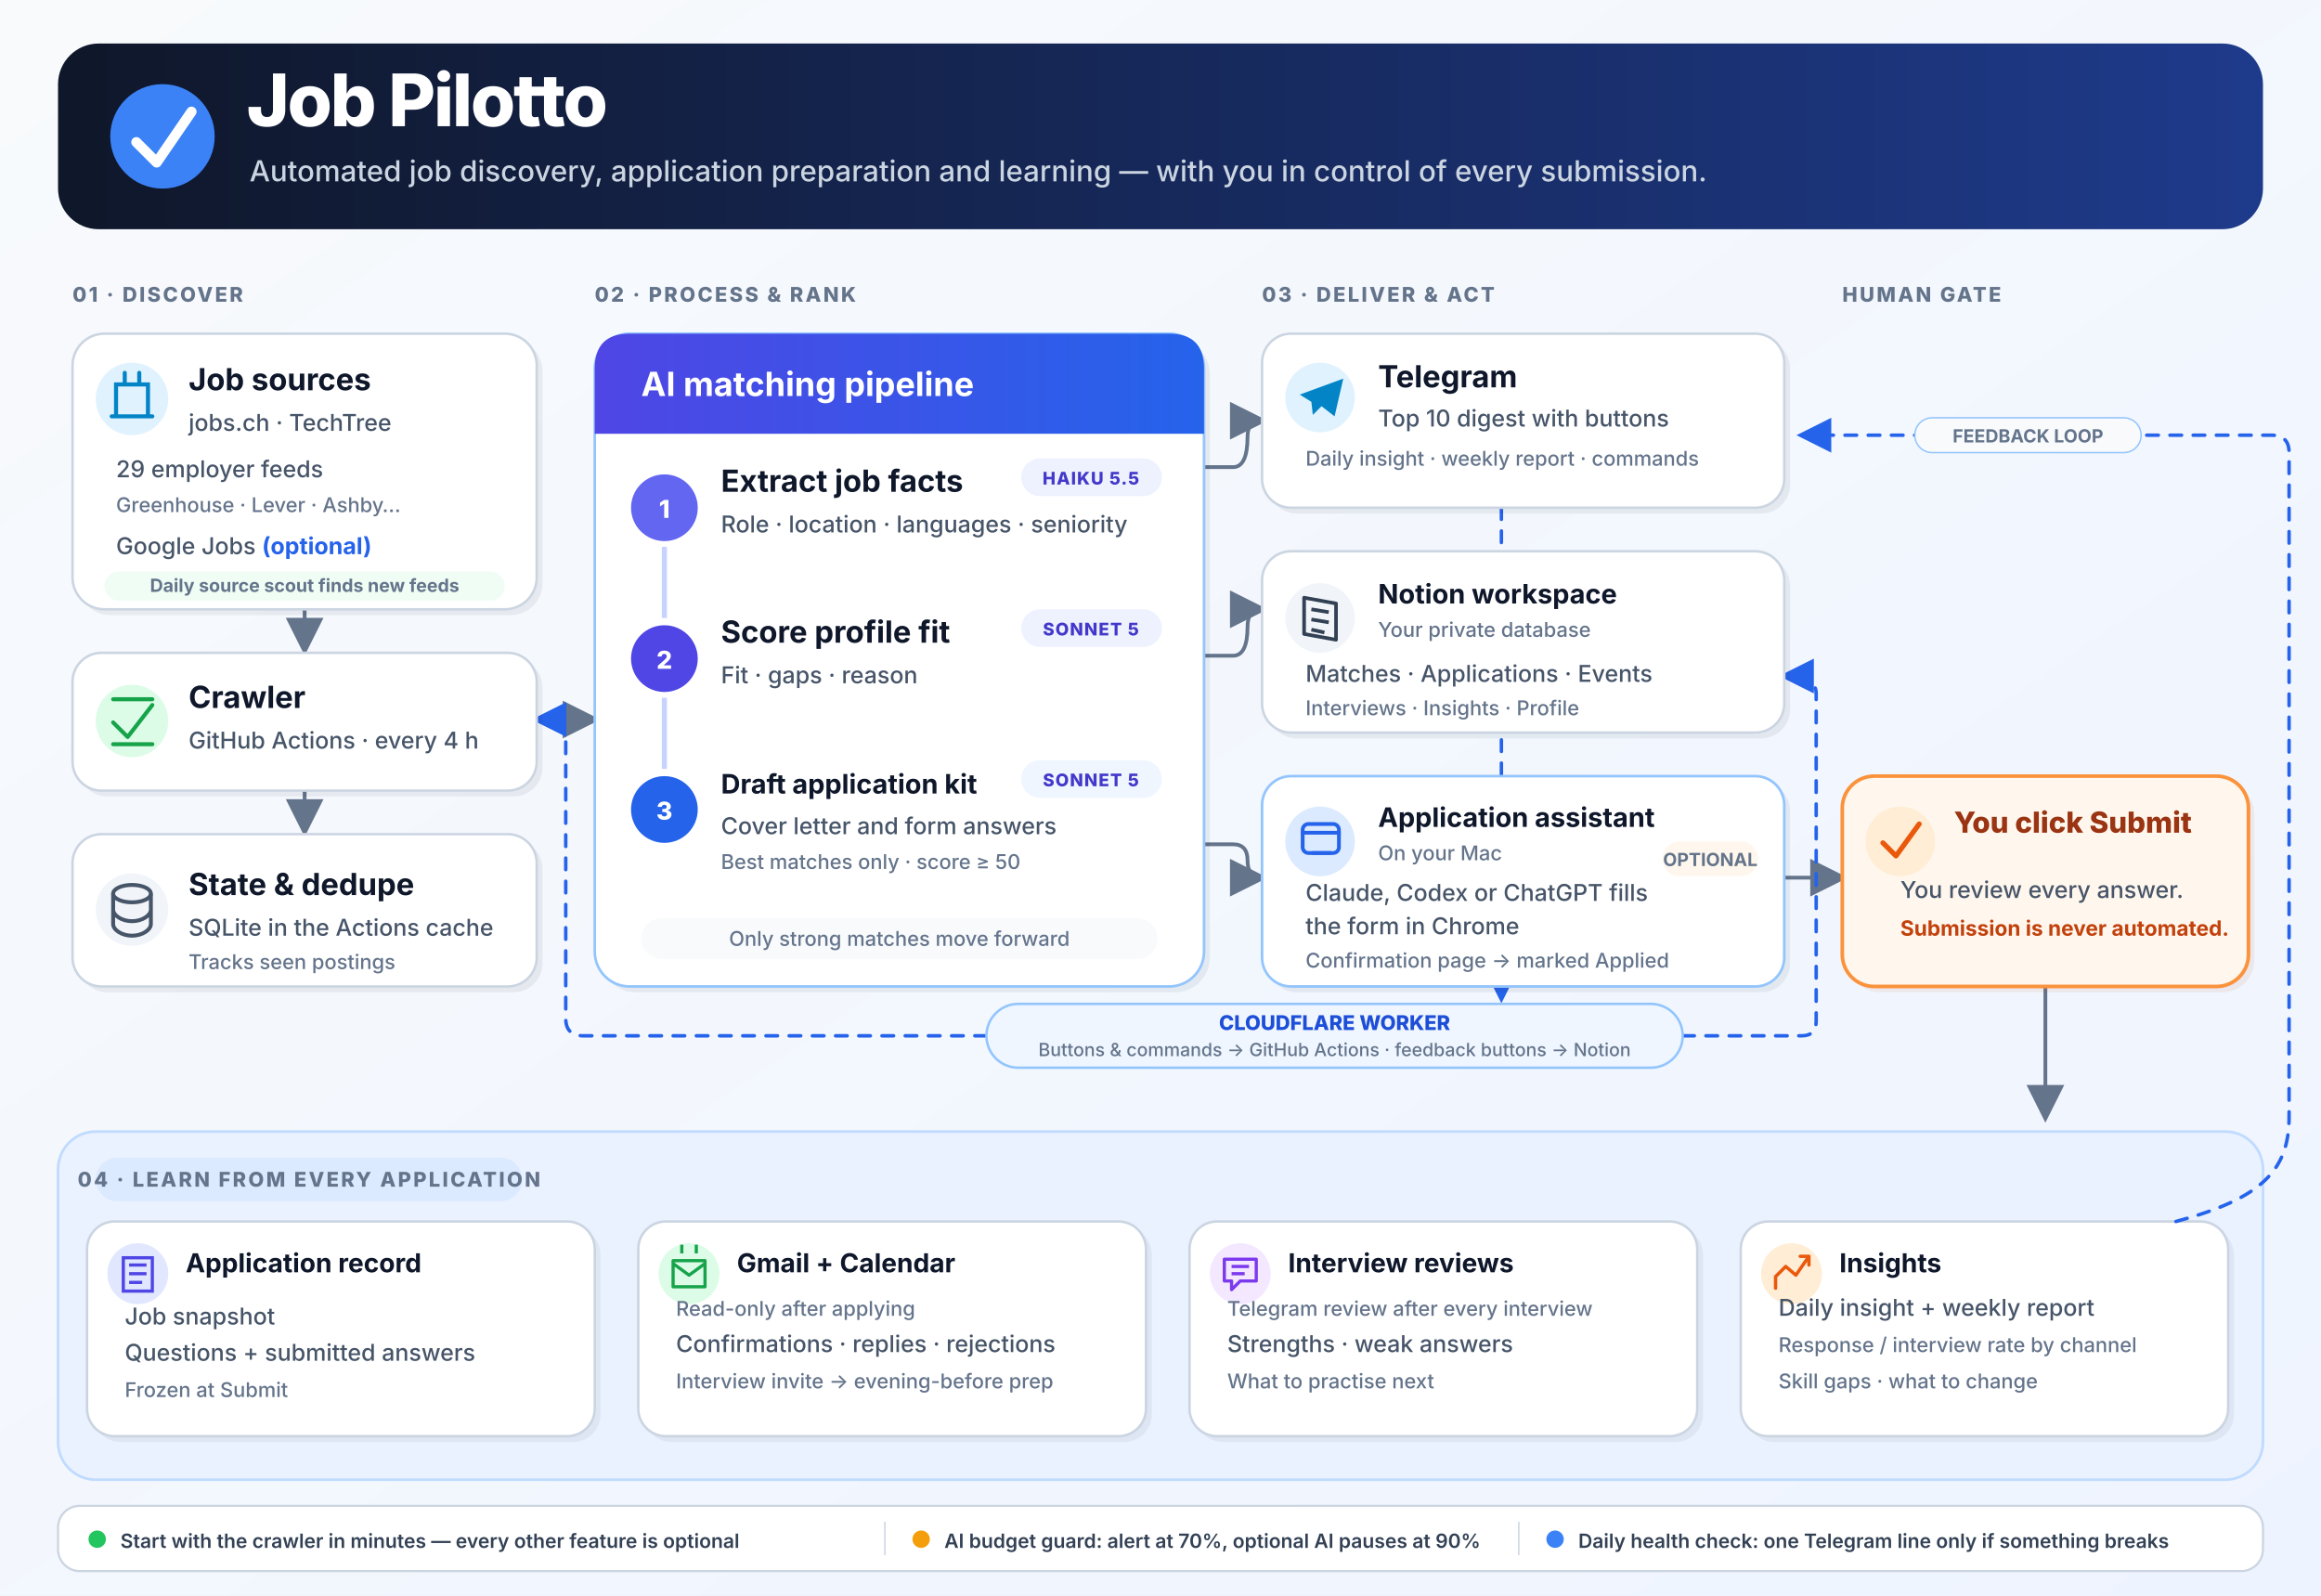
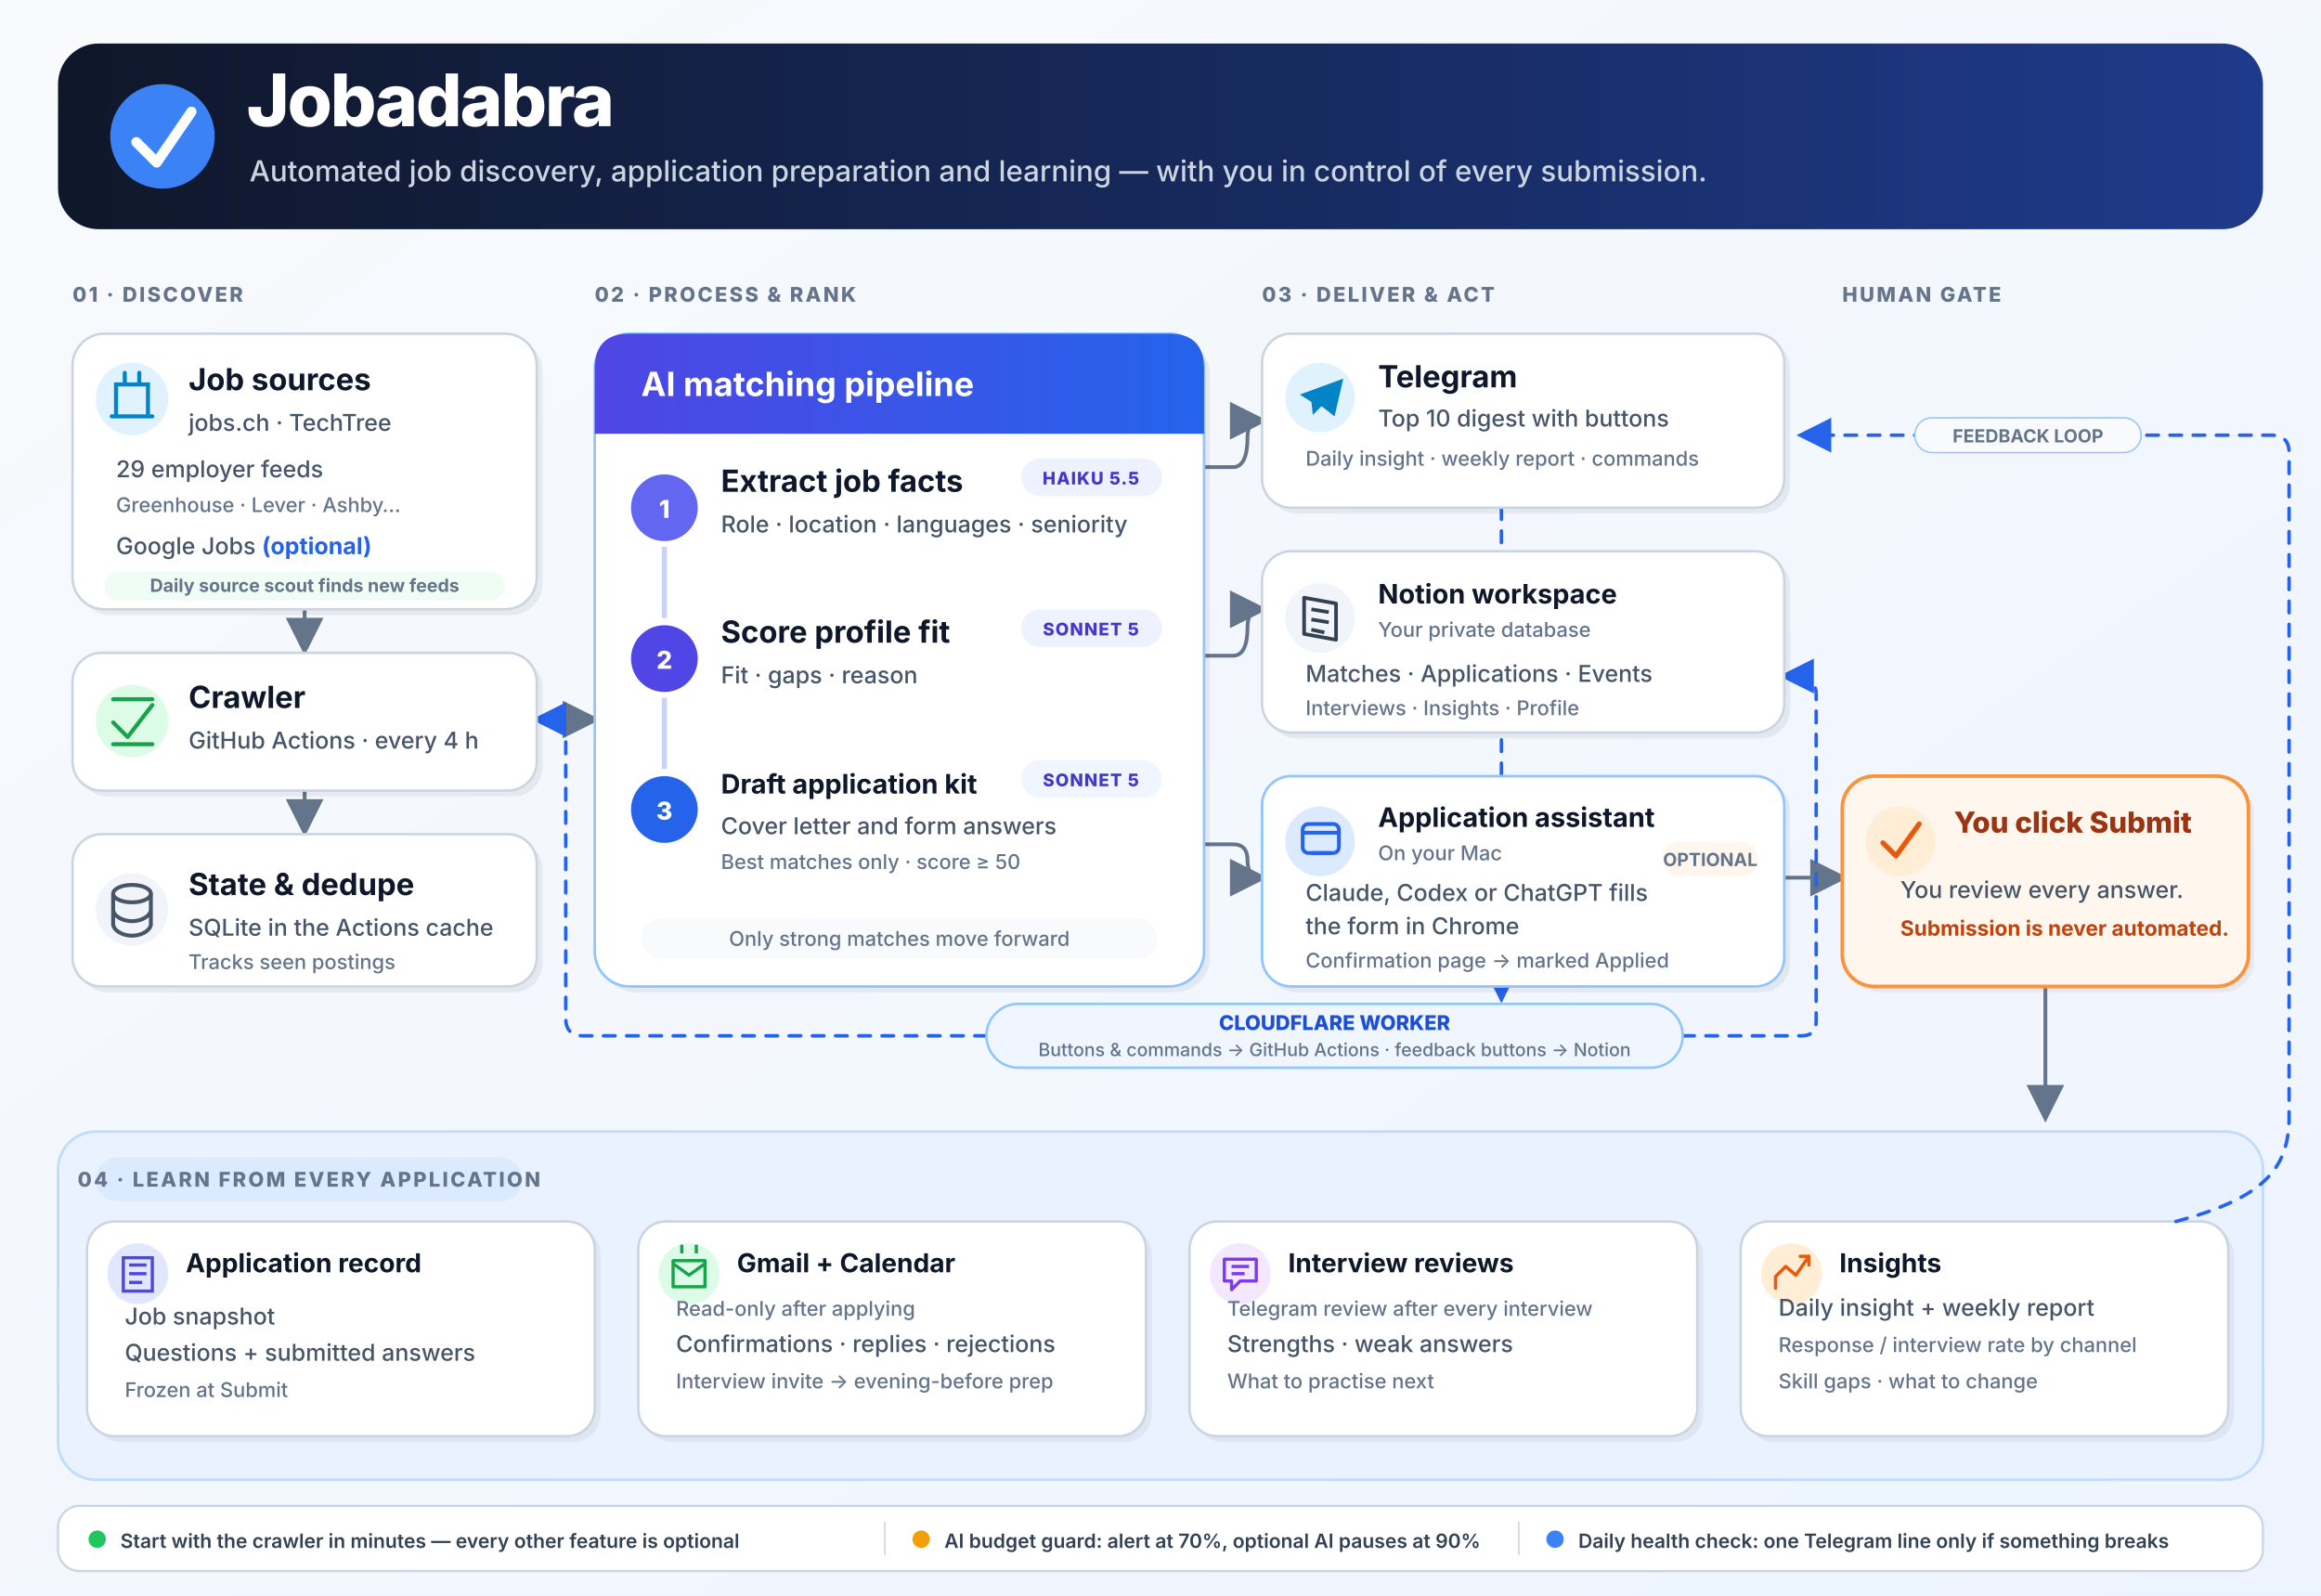
<svg xmlns="http://www.w3.org/2000/svg" width="1600" height="1100" viewBox="0 0 1600 1100">
  <defs>
    <linearGradient id="page" x1="0" y1="0" x2="1" y2="1">
      <stop offset="0%" stop-color="#F8FAFC" />
      <stop offset="100%" stop-color="#EEF4FF" />
    </linearGradient>
    <linearGradient id="header" x1="0" y1="0" x2="1" y2="0">
      <stop offset="0%" stop-color="#0F172A" />
      <stop offset="100%" stop-color="#1E3A8A" />
    </linearGradient>
    <linearGradient id="accent" x1="0" y1="0" x2="1" y2="0">
      <stop offset="0%" stop-color="#4F46E5" />
      <stop offset="100%" stop-color="#2563EB" />
    </linearGradient>
    <marker id="arrow" markerWidth="10" markerHeight="10" refX="8.5" refY="5" orient="auto" markerUnits="strokeWidth">
      <path d="M0 0 L10 5 L0 10 Z" fill="#64748B" />
    </marker>
    <marker id="arrowBlue" markerWidth="10" markerHeight="10" refX="8.5" refY="5" orient="auto" markerUnits="strokeWidth">
      <path d="M0 0 L10 5 L0 10 Z" fill="#2563EB" />
    </marker>
    <style>
      .sans{font-family:Inter,ui-sans-serif,system-ui,-apple-system,"Segoe UI",sans-serif}
      .title{font-size:50px;font-weight:760;letter-spacing:-1.4px;fill:#fff}
      .subtitle{font-size:20px;font-weight:450;fill:#CBD5E1}
      .section{font-size:14px;font-weight:780;letter-spacing:1.5px;fill:#64748B}
      .card-title{font-size:21px;font-weight:730;fill:#0F172A}
      .body{font-size:16px;font-weight:450;fill:#475569}
      .small{font-size:14px;font-weight:520;fill:#64748B}
      .tiny{font-size:12.5px;font-weight:650;fill:#64748B}
      .tag{font-size:12px;font-weight:800;letter-spacing:.7px;fill:#4338CA}
      .connector{fill:none;stroke:#64748B;stroke-width:2.6;stroke-linecap:round;stroke-linejoin:round;marker-end:url(#arrow)}
      .dash{fill:none;stroke:#2563EB;stroke-width:2.4;stroke-linecap:round;stroke-linejoin:round;stroke-dasharray:8 8;marker-end:url(#arrowBlue)}
      .card{fill:#fff;stroke:#CBD5E1;stroke-width:1.7}
      .shadow{fill:#0F172A;opacity:.07}
    </style>
  </defs>
  <rect width="1600" height="1100" fill="url(#page)" />
  <rect x="40" y="30" width="1520" height="128" rx="28" fill="url(#header)" />
  <circle cx="112" cy="94" r="36" fill="#3B82F6" />
  <path d="M94 98 L108 112 L132 77" fill="none" stroke="#fff" stroke-width="7" stroke-linecap="round" stroke-linejoin="round" />
-   <text x="170" y="87" class="sans title">Job Pilotto</text>
+   <text x="170" y="87" class="sans title">Jobadabra</text>
  <text x="172" y="125" class="sans subtitle">Automated job discovery, application preparation and learning — with you in control of every submission.</text>
  <text x="50" y="208" class="sans section">01 · DISCOVER</text>
  <text x="410" y="208" class="sans section">02 · PROCESS &amp; RANK</text>
  <text x="870" y="208" class="sans section">03 · DELIVER &amp; ACT</text>
  <text x="1270" y="208" class="sans section">HUMAN GATE</text>
  <path d="M210 420 V448" class="connector" />
  <path d="M210 545 V573" class="connector" />
  <path d="M370 496 H410" class="connector" />
  <path d="M830 322 H850 Q860 322 860 301 Q860 290 870 290" class="connector" />
  <path d="M830 452 H850 Q860 452 860 432 Q860 420 870 420" class="connector" />
  <path d="M830 582 H850 Q860 582 860 593 Q860 605 870 605" class="connector" />
  <path d="M1230 605 H1270" class="connector" />
  <path d="M1410 680 V770" class="connector" />
  <path d="M1035 350 V688" class="dash" />
  <path d="M680 714 H402 Q390 714 390 702 V510 Q390 496 370 496" class="dash" />
  <path d="M1160 714 H1242 Q1252 714 1252 704 V478 Q1252 466 1230 466" class="dash" />
  <rect x="54" y="234" width="320" height="190" rx="22" class="shadow" />
  <rect x="50" y="230" width="320" height="190" rx="22" class="card" />
  <circle cx="91" cy="275" r="25" fill="#E0F2FE" />
  <path d="M77 287 H105 M80 287 V265 H102 V287 M86 265 V257 M96 265 V257" fill="none" stroke="#0284C7" stroke-width="2.8" stroke-linecap="round" />
  <text x="130" y="269" class="sans card-title">Job sources</text>
  <text x="130" y="297" class="sans body">jobs.ch · TechTree</text>
  <text x="80" y="329" class="sans body">29 employer feeds</text>
  <text x="80" y="353" class="sans small">Greenhouse · Lever · Ashby…</text>
  <text x="80" y="382" class="sans body">Google Jobs <tspan fill="#2563EB" font-weight="700">(optional)</tspan>
  </text>
  <rect x="72" y="394" width="276" height="20" rx="10" fill="#F0FDF4" />
  <text x="210" y="408" text-anchor="middle" class="sans tiny" fill="#15803D">Daily source scout finds new feeds</text>
  <rect x="54" y="454" width="320" height="95" rx="20" class="shadow" />
  <rect x="50" y="450" width="320" height="95" rx="20" class="card" />
  <circle cx="91" cy="497" r="25" fill="#DCFCE7" />
  <path d="M78 498 L88 508 L105 486 M78 482 H105 M78 513 H105" fill="none" stroke="#16A34A" stroke-width="2.8" stroke-linecap="round" stroke-linejoin="round" />
  <text x="130" y="488" class="sans card-title">Crawler</text>
  <text x="130" y="516" class="sans body">GitHub Actions · every 4 h</text>
  <rect x="54" y="579" width="320" height="105" rx="20" class="shadow" />
  <rect x="50" y="575" width="320" height="105" rx="20" class="card" />
  <circle cx="91" cy="627" r="25" fill="#F1F5F9" />
  <ellipse cx="91" cy="616" rx="13" ry="6" fill="none" stroke="#475569" stroke-width="2.7" />
  <path d="M78 616 V637 C78 641 84 645 91 645 C98 645 104 641 104 637 V616 M78 627 C78 631 84 635 91 635 C98 635 104 631 104 627" fill="none" stroke="#475569" stroke-width="2.7" />
  <text x="130" y="617" class="sans card-title">State &amp; dedupe</text>
  <text x="130" y="645" class="sans body">SQLite in the Actions cache</text>
  <text x="130" y="668" class="sans small">Tracks seen postings</text>
  <rect x="414" y="234" width="420" height="450" rx="24" class="shadow" />
  <rect x="410" y="230" width="420" height="450" rx="24" fill="#fff" stroke="#93C5FD" stroke-width="1.8" />
  <path d="M434 230 H806 Q830 230 830 254 V299 H410 V254 Q410 230 434 230 Z" fill="url(#accent)" />
  <text x="442" y="273" class="sans" font-size="23" font-weight="730" fill="#fff">AI matching pipeline</text>
  <circle cx="458" cy="350" r="23" fill="#6366F1" />
  <text x="458" y="357" text-anchor="middle" class="sans" font-size="17" font-weight="800" fill="#fff">1</text>
  <text x="497" y="339" class="sans card-title">Extract job facts</text>
  <text x="497" y="367" class="sans body">Role · location · languages · seniority</text>
  <rect x="704" y="316" width="97" height="26" rx="13" fill="#EEF2FF" />
  <text x="752" y="334" text-anchor="middle" class="sans tag">HAIKU 5.5</text>
  <line x1="458" y1="377" x2="458" y2="426" stroke="#C7D2FE" stroke-width="3.5" />
  <circle cx="458" cy="454" r="23" fill="#4F46E5" />
  <text x="458" y="461" text-anchor="middle" class="sans" font-size="17" font-weight="800" fill="#fff">2</text>
  <text x="497" y="443" class="sans card-title">Score profile fit</text>
  <text x="497" y="471" class="sans body">Fit · gaps · reason</text>
  <rect x="704" y="420" width="97" height="26" rx="13" fill="#EEF2FF" />
  <text x="752" y="438" text-anchor="middle" class="sans tag">SONNET 5</text>
  <line x1="458" y1="481" x2="458" y2="530" stroke="#C7D2FE" stroke-width="3.5" />
  <circle cx="458" cy="558" r="23" fill="#2563EB" />
  <text x="458" y="565" text-anchor="middle" class="sans" font-size="17" font-weight="800" fill="#fff">3</text>
  <text x="497" y="547" class="sans" font-size="18.5" font-weight="730" fill="#0F172A">Draft application kit</text>
  <text x="497" y="575" class="sans body">Cover letter and form answers</text>
  <text x="497" y="599" class="sans small">Best matches only · score ≥ 50</text>
  <rect x="704" y="524" width="97" height="26" rx="13" fill="#EFF6FF" />
  <text x="752" y="542" text-anchor="middle" class="sans tag" fill="#1D4ED8">SONNET 5</text>
  <rect x="442" y="633" width="356" height="28" rx="14" fill="#F8FAFC" />
  <text x="620" y="652" text-anchor="middle" class="sans small">Only strong matches move forward</text>
  <rect x="874" y="234" width="360" height="120" rx="20" class="shadow" />
  <rect x="870" y="230" width="360" height="120" rx="20" class="card" />
  <circle cx="910" cy="274" r="24" fill="#E0F2FE" />
  <path d="M896 272 L926 261 L920 287 L911 280 L905 286 L904 277 Z" fill="#0284C7" />
  <text x="950" y="267" class="sans card-title">Telegram</text>
  <text x="950" y="294" class="sans body">Top 10 digest with buttons</text>
  <text x="900" y="321" class="sans small">Daily insight · weekly report · commands</text>
  <rect x="874" y="384" width="360" height="125" rx="20" class="shadow" />
  <rect x="870" y="380" width="360" height="125" rx="20" class="card" />
  <circle cx="910" cy="426" r="24" fill="#F1F5F9" />
  <path d="M899 412 L921 416 V441 L899 437 Z M904 420 L916 422 M904 427 L916 429 M904 434 L913 436" fill="none" stroke="#334155" stroke-width="2.5" stroke-linejoin="round" />
  <text x="950" y="416" class="sans" font-size="18.5" font-weight="730" fill="#0F172A">Notion workspace</text>
  <text x="950" y="439" class="sans small">Your private database</text>
  <text x="900" y="470" class="sans body">Matches · Applications · Events</text>
  <text x="900" y="493" class="sans small">Interviews · Insights · Profile</text>
  <rect x="874" y="539" width="360" height="145" rx="20" class="shadow" />
  <rect x="870" y="535" width="360" height="145" rx="20" fill="#fff" stroke="#93C5FD" stroke-width="1.8" />
  <circle cx="910" cy="580" r="24" fill="#DBEAFE" />
  <rect x="898" y="568" width="25" height="20" rx="4" fill="none" stroke="#2563EB" stroke-width="2.6" />
  <path d="M898 574 H923 M905 588 H917" stroke="#2563EB" stroke-width="2.6" stroke-linecap="round" />
  <text x="950" y="570" class="sans" font-size="18.5" font-weight="730" fill="#0F172A">Application assistant</text>
  <text x="950" y="593" class="sans small">On your Mac</text>
  <text x="900" y="621" class="sans body">Claude, Codex or ChatGPT fills</text>
  <text x="900" y="644" class="sans body">the form in Chrome</text>
  <text x="900" y="667" class="sans small">Confirmation page → marked Applied</text>
  <rect x="1146" y="580" width="66" height="24" rx="12" fill="#FFF7ED" />
  <text x="1179" y="597" text-anchor="middle" class="sans tiny" fill="#C2410C">OPTIONAL</text>
  <rect x="1274" y="539" width="280" height="145" rx="22" fill="#C2410C" opacity=".08" />
  <rect x="1270" y="535" width="280" height="145" rx="22" fill="#FFF7ED" stroke="#FB923C" stroke-width="2.5" />
  <circle cx="1310" cy="580" r="24" fill="#FFEDD5" />
  <path d="M1298 581 L1307 590 L1323 568" fill="none" stroke="#EA580C" stroke-width="3.5" stroke-linecap="round" stroke-linejoin="round" />
  <text x="1347" y="574" class="sans" font-size="20" font-weight="760" fill="#9A3412">You click Submit</text>
  <text x="1310" y="619" class="sans body" fill="#9A3412">You review every answer.</text>
  <text x="1310" y="645" class="sans" font-size="14.5" font-weight="680" fill="#C2410C">Submission is never automated.</text>
  <rect x="680" y="692" width="480" height="44" rx="22" fill="#EFF6FF" stroke="#93C5FD" stroke-width="1.7" />
  <text x="920" y="710" text-anchor="middle" class="sans" font-size="14" font-weight="760" fill="#1D4ED8">CLOUDFLARE WORKER</text>
  <text x="920" y="728" text-anchor="middle" class="sans" font-size="12.5" font-weight="520" fill="#64748B">Buttons &amp; commands → GitHub Actions · feedback buttons → Notion</text>
  <rect x="40" y="780" width="1520" height="240" rx="26" fill="#EAF1FF" stroke="#BFDBFE" stroke-width="1.8" />
  <rect x="66" y="798" width="294" height="30" rx="15" fill="#DBEAFE" />
  <text x="213" y="818" text-anchor="middle" class="sans section" fill="#1D4ED8">04 · LEARN FROM EVERY APPLICATION</text>
  <rect x="64" y="846" width="350" height="148" rx="19" fill="#0F172A" opacity=".055" />
  <rect x="60" y="842" width="350" height="148" rx="19" class="card" />
  <circle cx="95" cy="878" r="21" fill="#E0E7FF" />
  <path d="M85 867 H105 V890 H85 Z M89 872 H101 M89 878 H101 M89 884 H98" fill="none" stroke="#4F46E5" stroke-width="2.2" />
  <text x="128" y="877" class="sans" font-size="18" font-weight="730" fill="#0F172A">Application record</text>
  <text x="86" y="913" class="sans body">Job snapshot</text>
  <text x="86" y="938" class="sans body">Questions + submitted answers</text>
  <text x="86" y="963" class="sans small">Frozen at Submit</text>
  <rect x="444" y="846" width="350" height="148" rx="19" fill="#0F172A" opacity=".055" />
  <rect x="440" y="842" width="350" height="148" rx="19" class="card" />
  <circle cx="475" cy="878" r="21" fill="#DCFCE7" />
  <path d="M464 869 H486 V887 H464 Z M464 871 L475 879 L486 871 M470 864 V858 M480 864 V858" fill="none" stroke="#16A34A" stroke-width="2.2" stroke-linejoin="round" />
  <text x="508" y="877" class="sans" font-size="18" font-weight="730" fill="#0F172A">Gmail + Calendar</text>
  <text x="466" y="907" class="sans small">Read-only after applying</text>
  <text x="466" y="932" class="sans body">Confirmations · replies · rejections</text>
  <text x="466" y="957" class="sans small">Interview invite → evening-before prep</text>
  <rect x="824" y="846" width="350" height="148" rx="19" fill="#0F172A" opacity=".055" />
  <rect x="820" y="842" width="350" height="148" rx="19" class="card" />
  <circle cx="855" cy="878" r="21" fill="#F3E8FF" />
  <path d="M844 868 H866 V883 H855 L849 889 V883 H844 Z M849 873 H861 M849 878 H858" fill="none" stroke="#7C3AED" stroke-width="2.2" stroke-linejoin="round" />
  <text x="888" y="877" class="sans" font-size="18" font-weight="730" fill="#0F172A">Interview reviews</text>
  <text x="846" y="907" class="sans small">Telegram review after every interview</text>
  <text x="846" y="932" class="sans body">Strengths · weak answers</text>
  <text x="846" y="957" class="sans small">What to practise next</text>
  <rect x="1204" y="846" width="336" height="148" rx="19" fill="#0F172A" opacity=".055" />
  <rect x="1200" y="842" width="336" height="148" rx="19" class="card" />
  <circle cx="1235" cy="878" r="21" fill="#FFEDD5" />
  <path d="M1224 888 V880 L1231 873 L1238 879 L1247 866 M1241 866 H1247 V872" fill="none" stroke="#EA580C" stroke-width="2.3" stroke-linecap="round" stroke-linejoin="round" />
  <text x="1268" y="877" class="sans" font-size="18" font-weight="730" fill="#0F172A">Insights</text>
  <text x="1226" y="907" class="sans body">Daily insight + weekly report</text>
  <text x="1226" y="932" class="sans small">Response / interview rate by channel</text>
  <text x="1226" y="957" class="sans small">Skill gaps · what to change</text>
  <path d="M1500 842 C1560 826 1578 806 1578 770 V312 Q1578 300 1566 300 H1242" class="dash" />
  <rect x="1320" y="288" width="156" height="24" rx="12" fill="#F8FAFC" stroke="#93C5FD" />
  <text x="1398" y="305" text-anchor="middle" class="sans tiny" fill="#1D4ED8">FEEDBACK LOOP</text>
  <rect x="40" y="1038" width="1520" height="45" rx="15" fill="#fff" stroke="#CBD5E1" stroke-width="1.5" />
  <circle cx="67" cy="1061" r="6" fill="#22C55E" />
  <text x="83" y="1067" class="sans" font-size="13.5" font-weight="570" fill="#334155">Start with the crawler in minutes — every other feature is optional</text>
  <line x1="610" y1="1049" x2="610" y2="1072" stroke="#CBD5E1" />
  <circle cx="635" cy="1061" r="6" fill="#F59E0B" />
  <text x="651" y="1067" class="sans" font-size="13.5" font-weight="570" fill="#334155">AI budget guard: alert at 70%, optional AI pauses at 90%</text>
  <line x1="1047" y1="1049" x2="1047" y2="1072" stroke="#CBD5E1" />
  <circle cx="1072" cy="1061" r="6" fill="#3B82F6" />
  <text x="1088" y="1067" class="sans" font-size="13.5" font-weight="570" fill="#334155">Daily health check: one Telegram line only if something breaks</text>
</svg>
